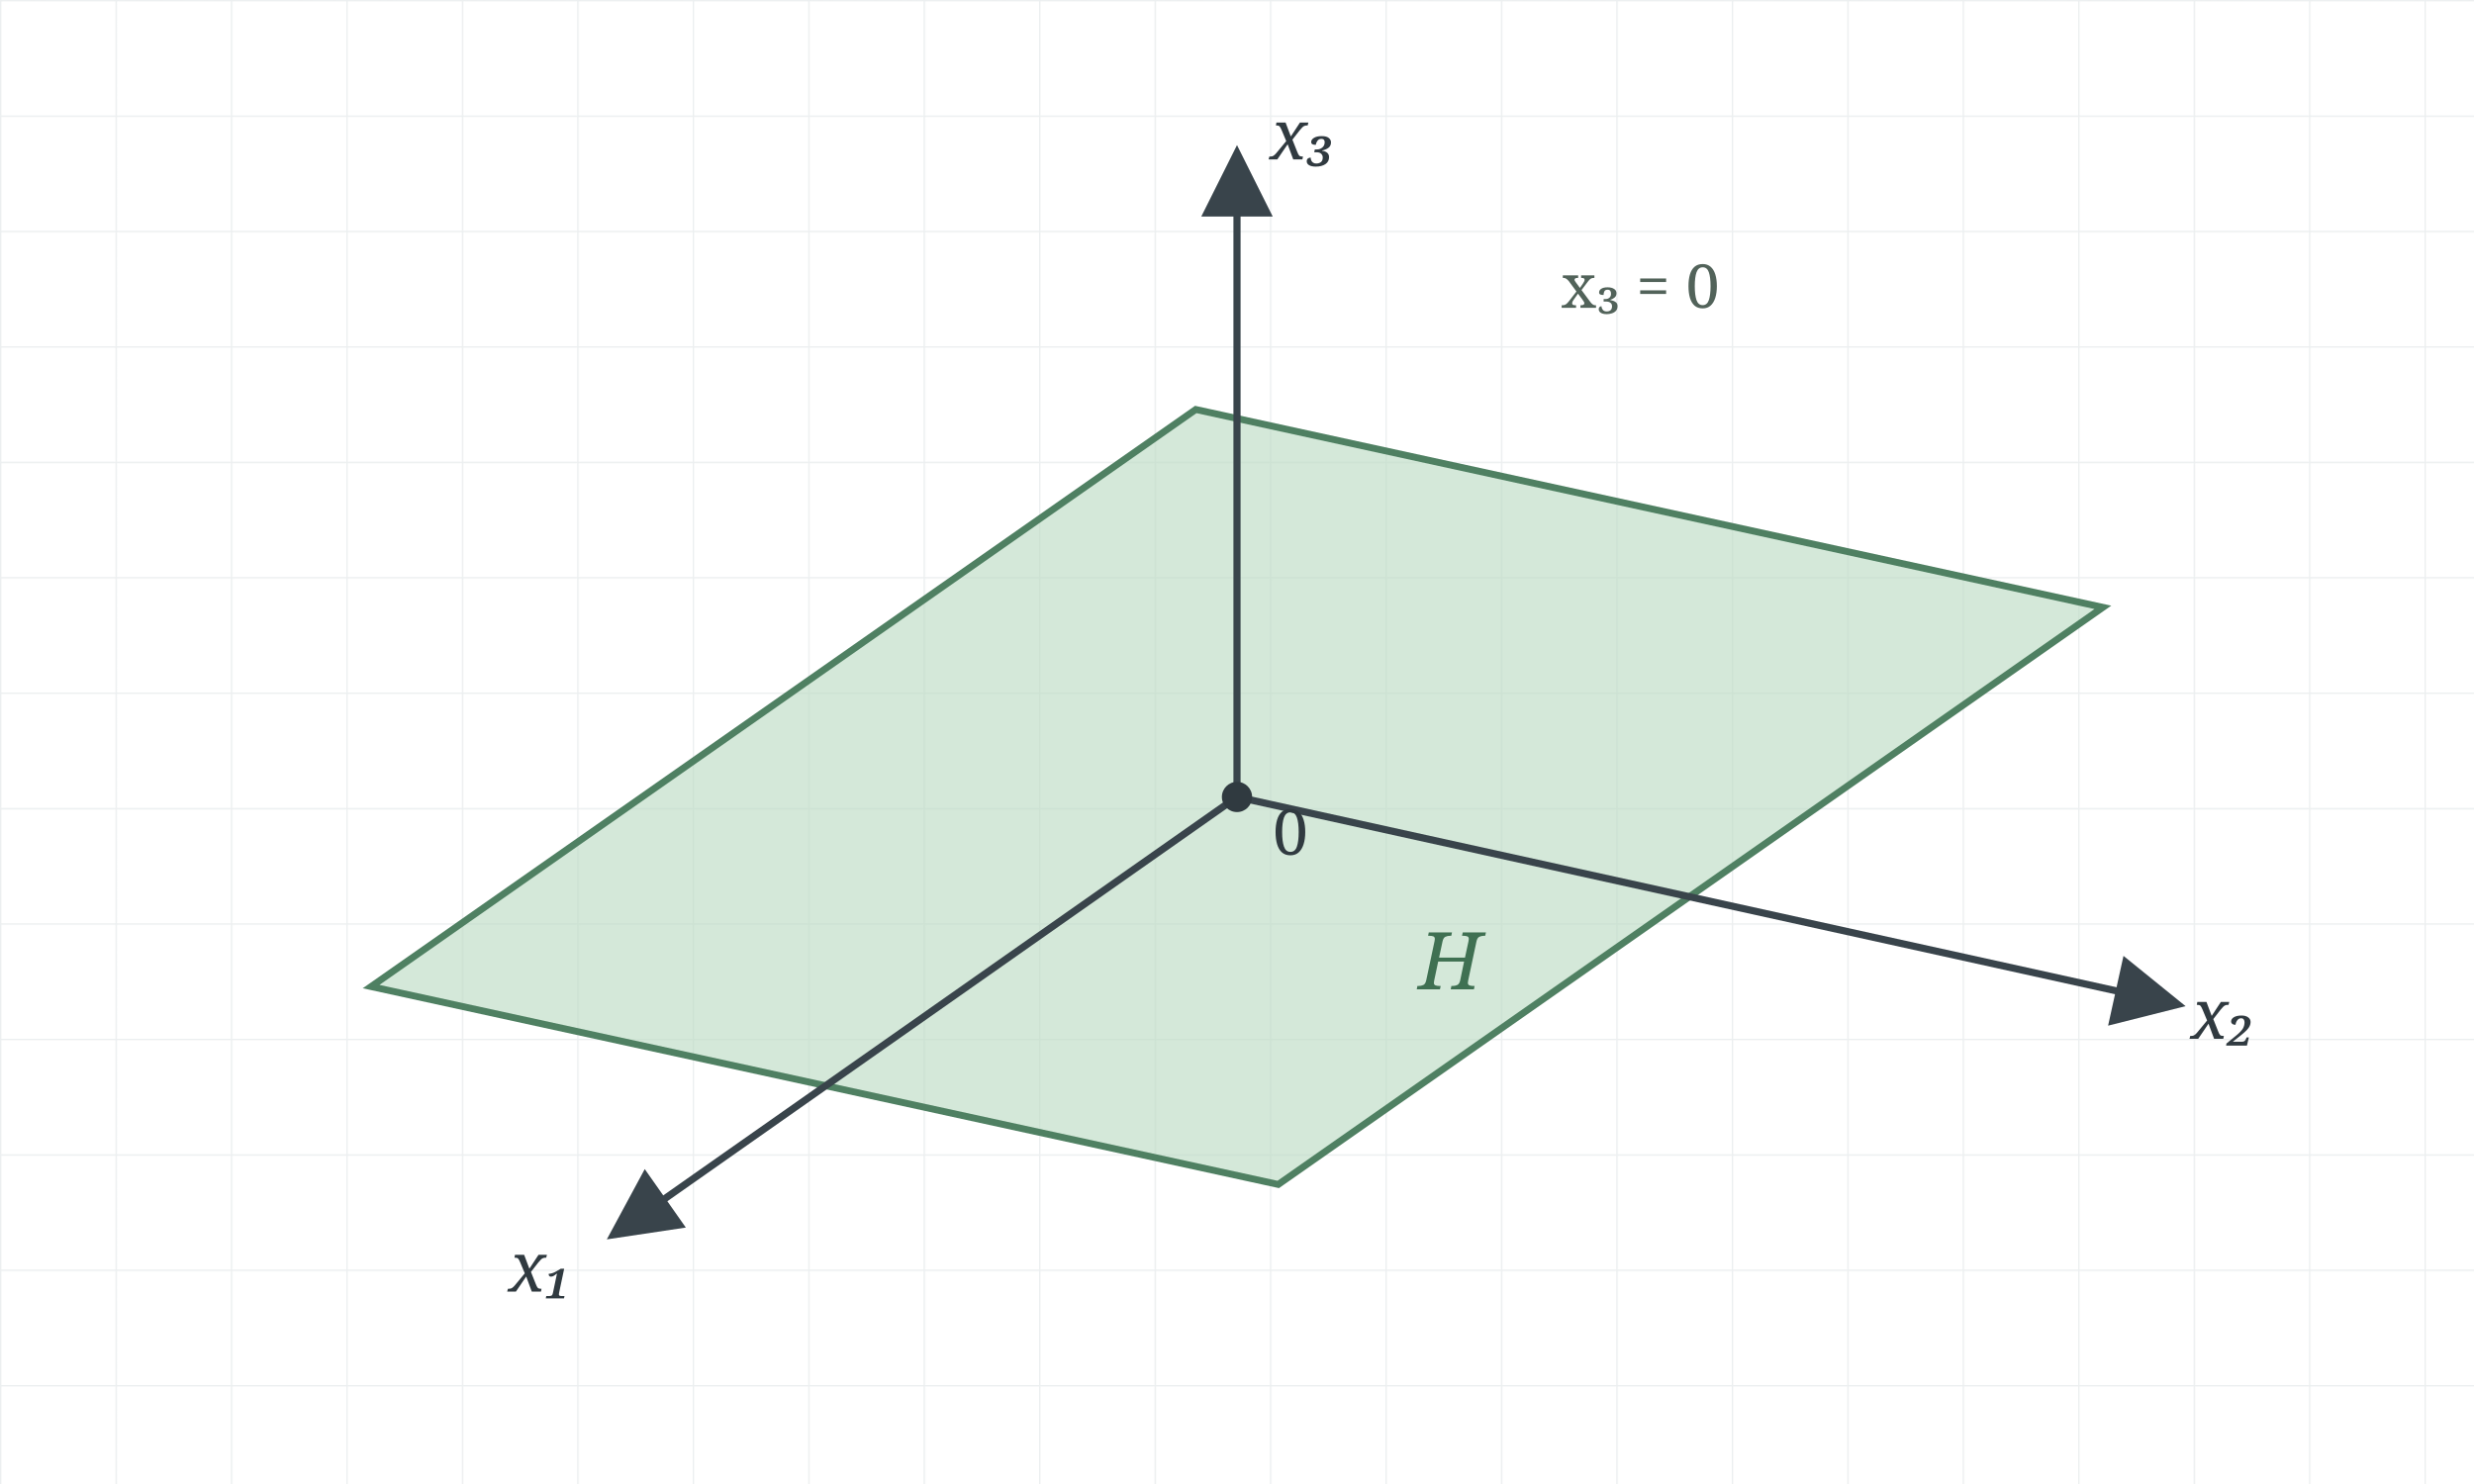
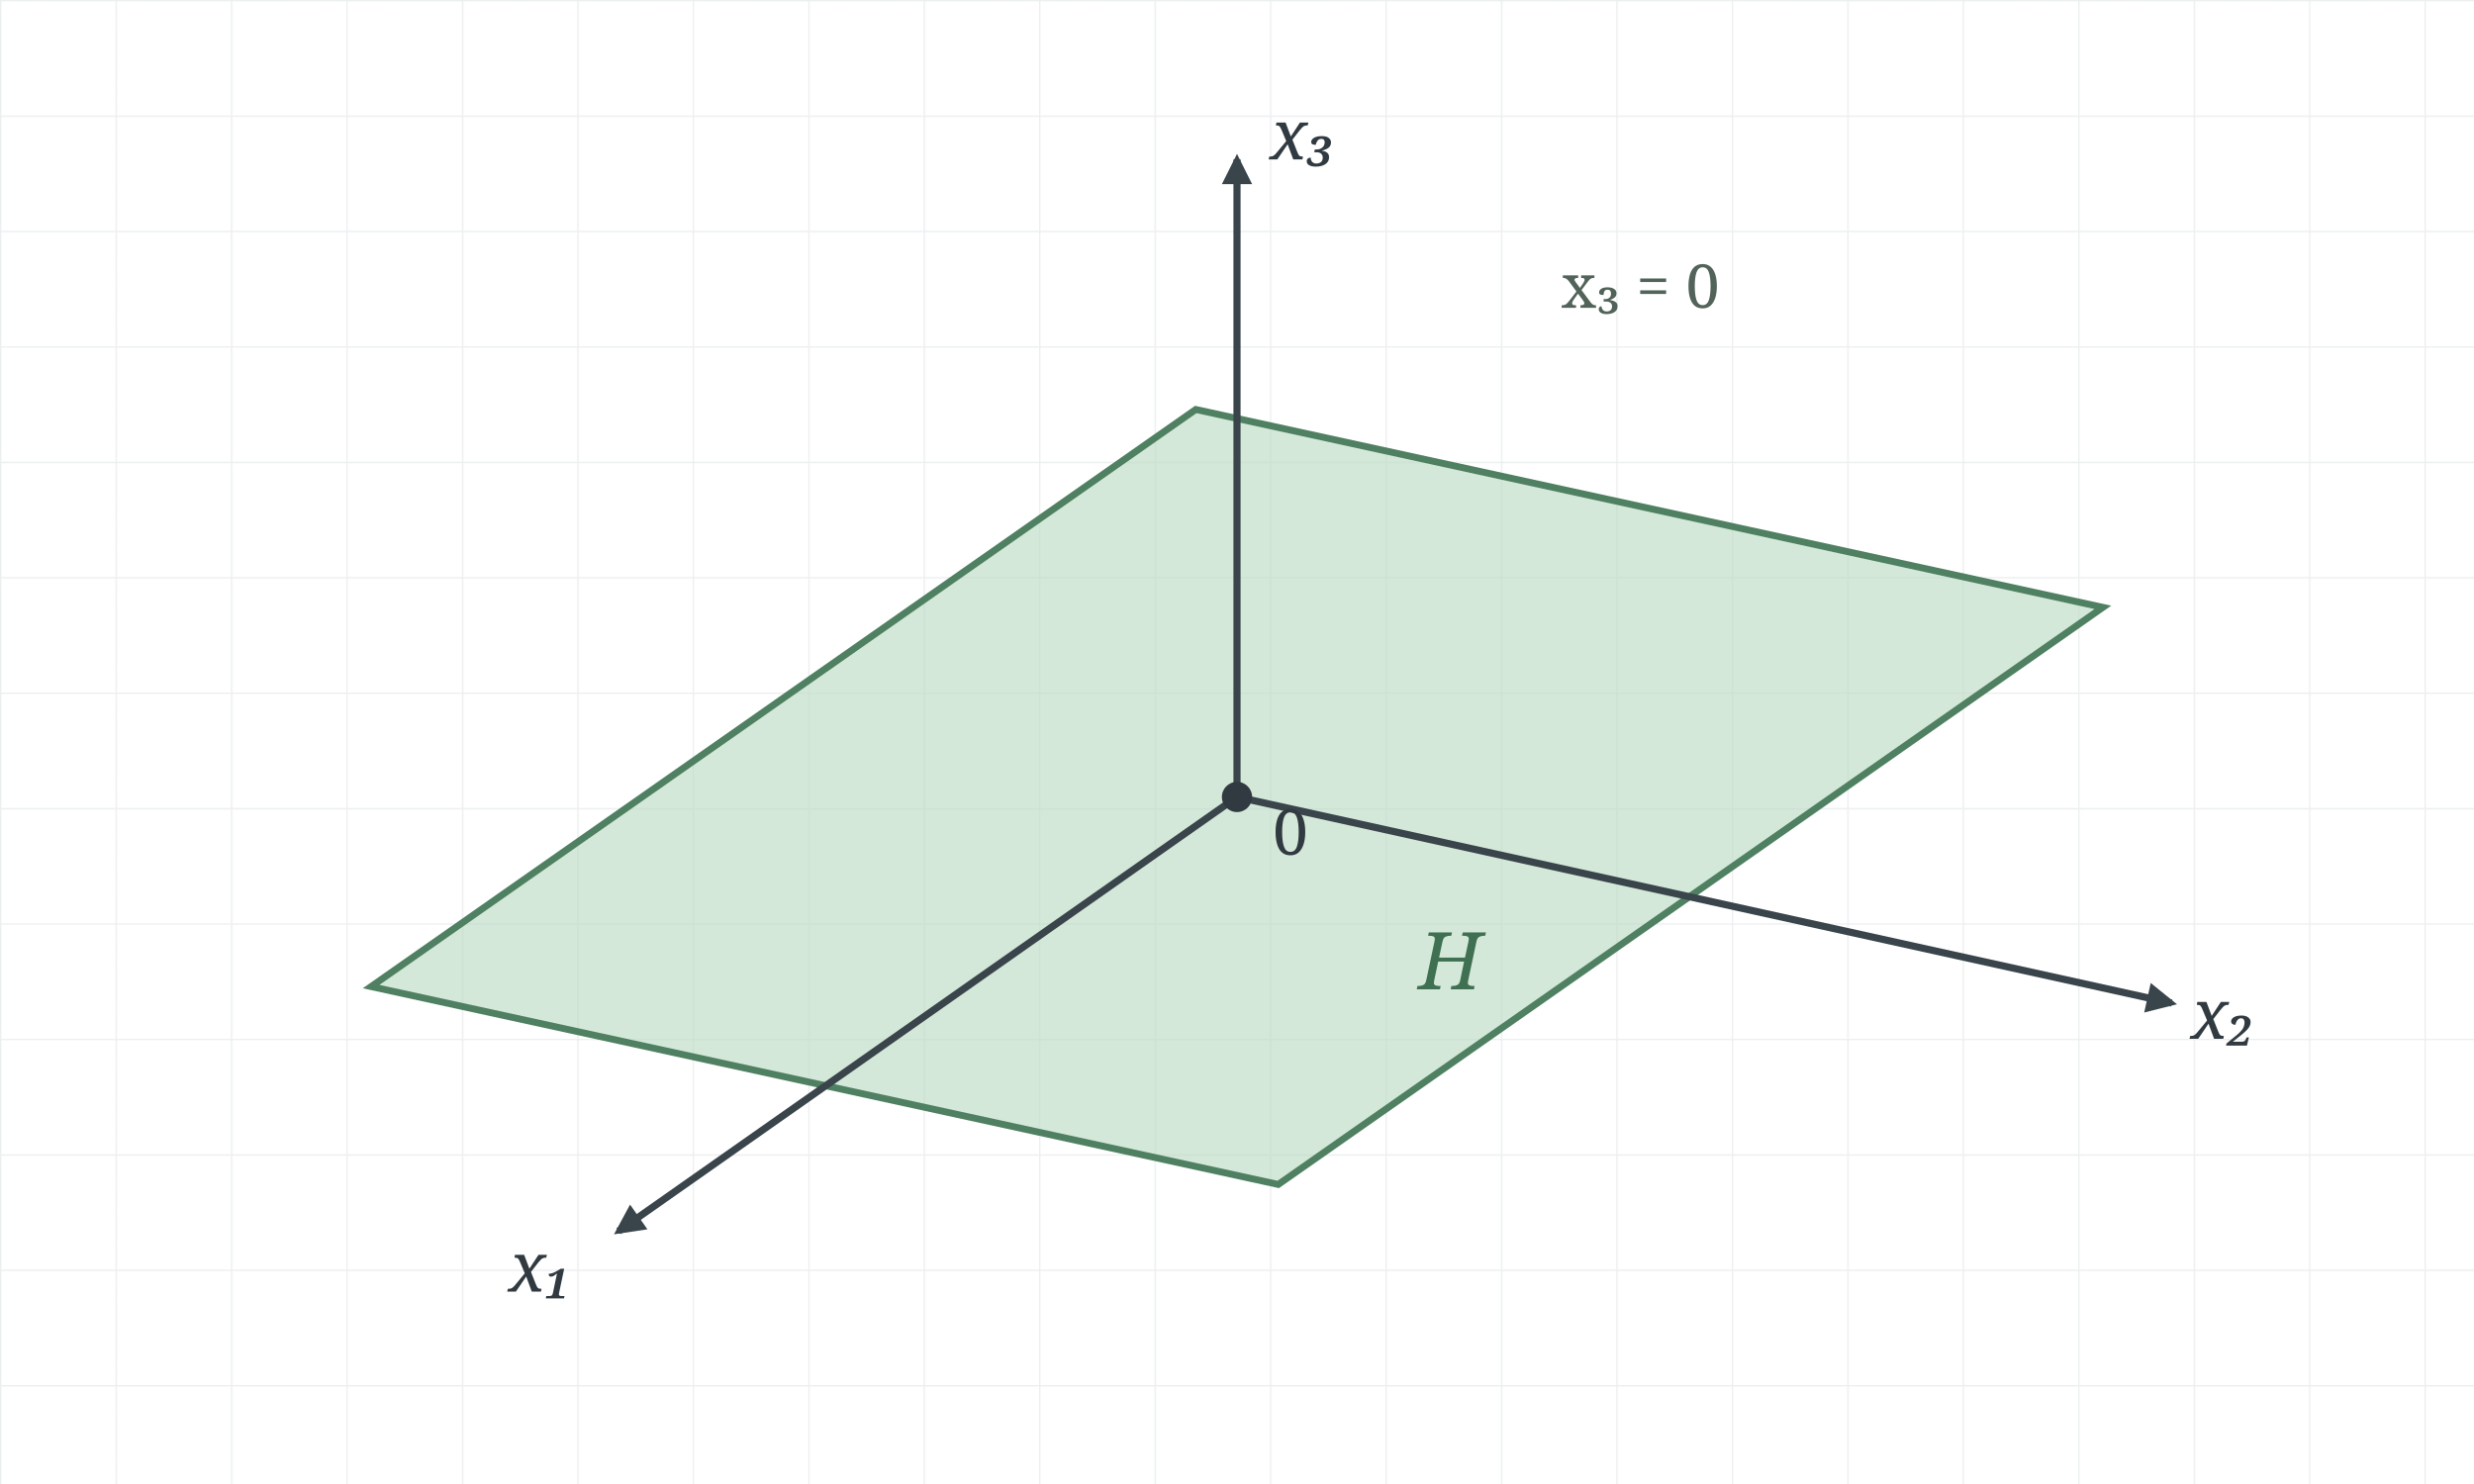
<svg xmlns="http://www.w3.org/2000/svg" viewBox="0 0 900 540" role="img" aria-labelledby="title desc">
  <defs>
    <pattern id="grid" width="42" height="42" patternUnits="userSpaceOnUse">
      <path d="M42 0H0V42" fill="none" stroke="#eceff0" stroke-width="1" />
    </pattern>
-     <marker id="arrow" markerWidth="10" markerHeight="10" refX="8" refY="5" orient="auto">
-       <path d="M0 0L10 5L0 10Z" fill="#39444b" />
+     <marker id="arrow" viewBox="0 0 11 11" markerWidth="11" markerHeight="11" markerUnits="userSpaceOnUse" refX="9" refY="5.5" orient="auto">
+       <path d="M0 0L11 5.5L0 11Z" fill="#39444b" />
    </marker>
  </defs>
  <rect width="900" height="540" fill="#fff" />
  <rect width="900" height="540" fill="url(#grid)" />
  <path d="M435 149L765 221L465 431L135 359Z" fill="#b9d9c2" fill-opacity=".62" stroke="#4f8062" stroke-width="2.5" />
  <line x1="450" y1="290" x2="225" y2="448" stroke="#39444b" stroke-width="2.6" marker-end="url(#arrow)" />
  <line x1="450" y1="290" x2="790" y2="365" stroke="#39444b" stroke-width="2.6" marker-end="url(#arrow)" />
  <line x1="450" y1="290" x2="450" y2="58" stroke="#39444b" stroke-width="2.6" marker-end="url(#arrow)" />
  <circle cx="450" cy="290" r="5.5" fill="#303a40" />
  <text x="463" y="311" font-family="Cambria, Georgia, serif" font-size="23" fill="#303a40">0</text>
  <text x="185" y="470" font-family="Cambria, Georgia, serif" font-size="25" font-style="italic" fill="#303a40">x₁</text>
  <text x="797" y="378" font-family="Cambria, Georgia, serif" font-size="25" font-style="italic" fill="#303a40">x₂</text>
  <text x="462" y="58" font-family="Cambria, Georgia, serif" font-size="25" font-style="italic" fill="#303a40">x₃</text>
  <text x="516" y="360" font-family="Cambria, Georgia, serif" font-size="29" font-style="italic" fill="#3f7052">H</text>
  <text x="568" y="112" font-family="Cambria, Georgia, serif" font-size="22" fill="#52635a">x₃ = 0</text>
</svg>
